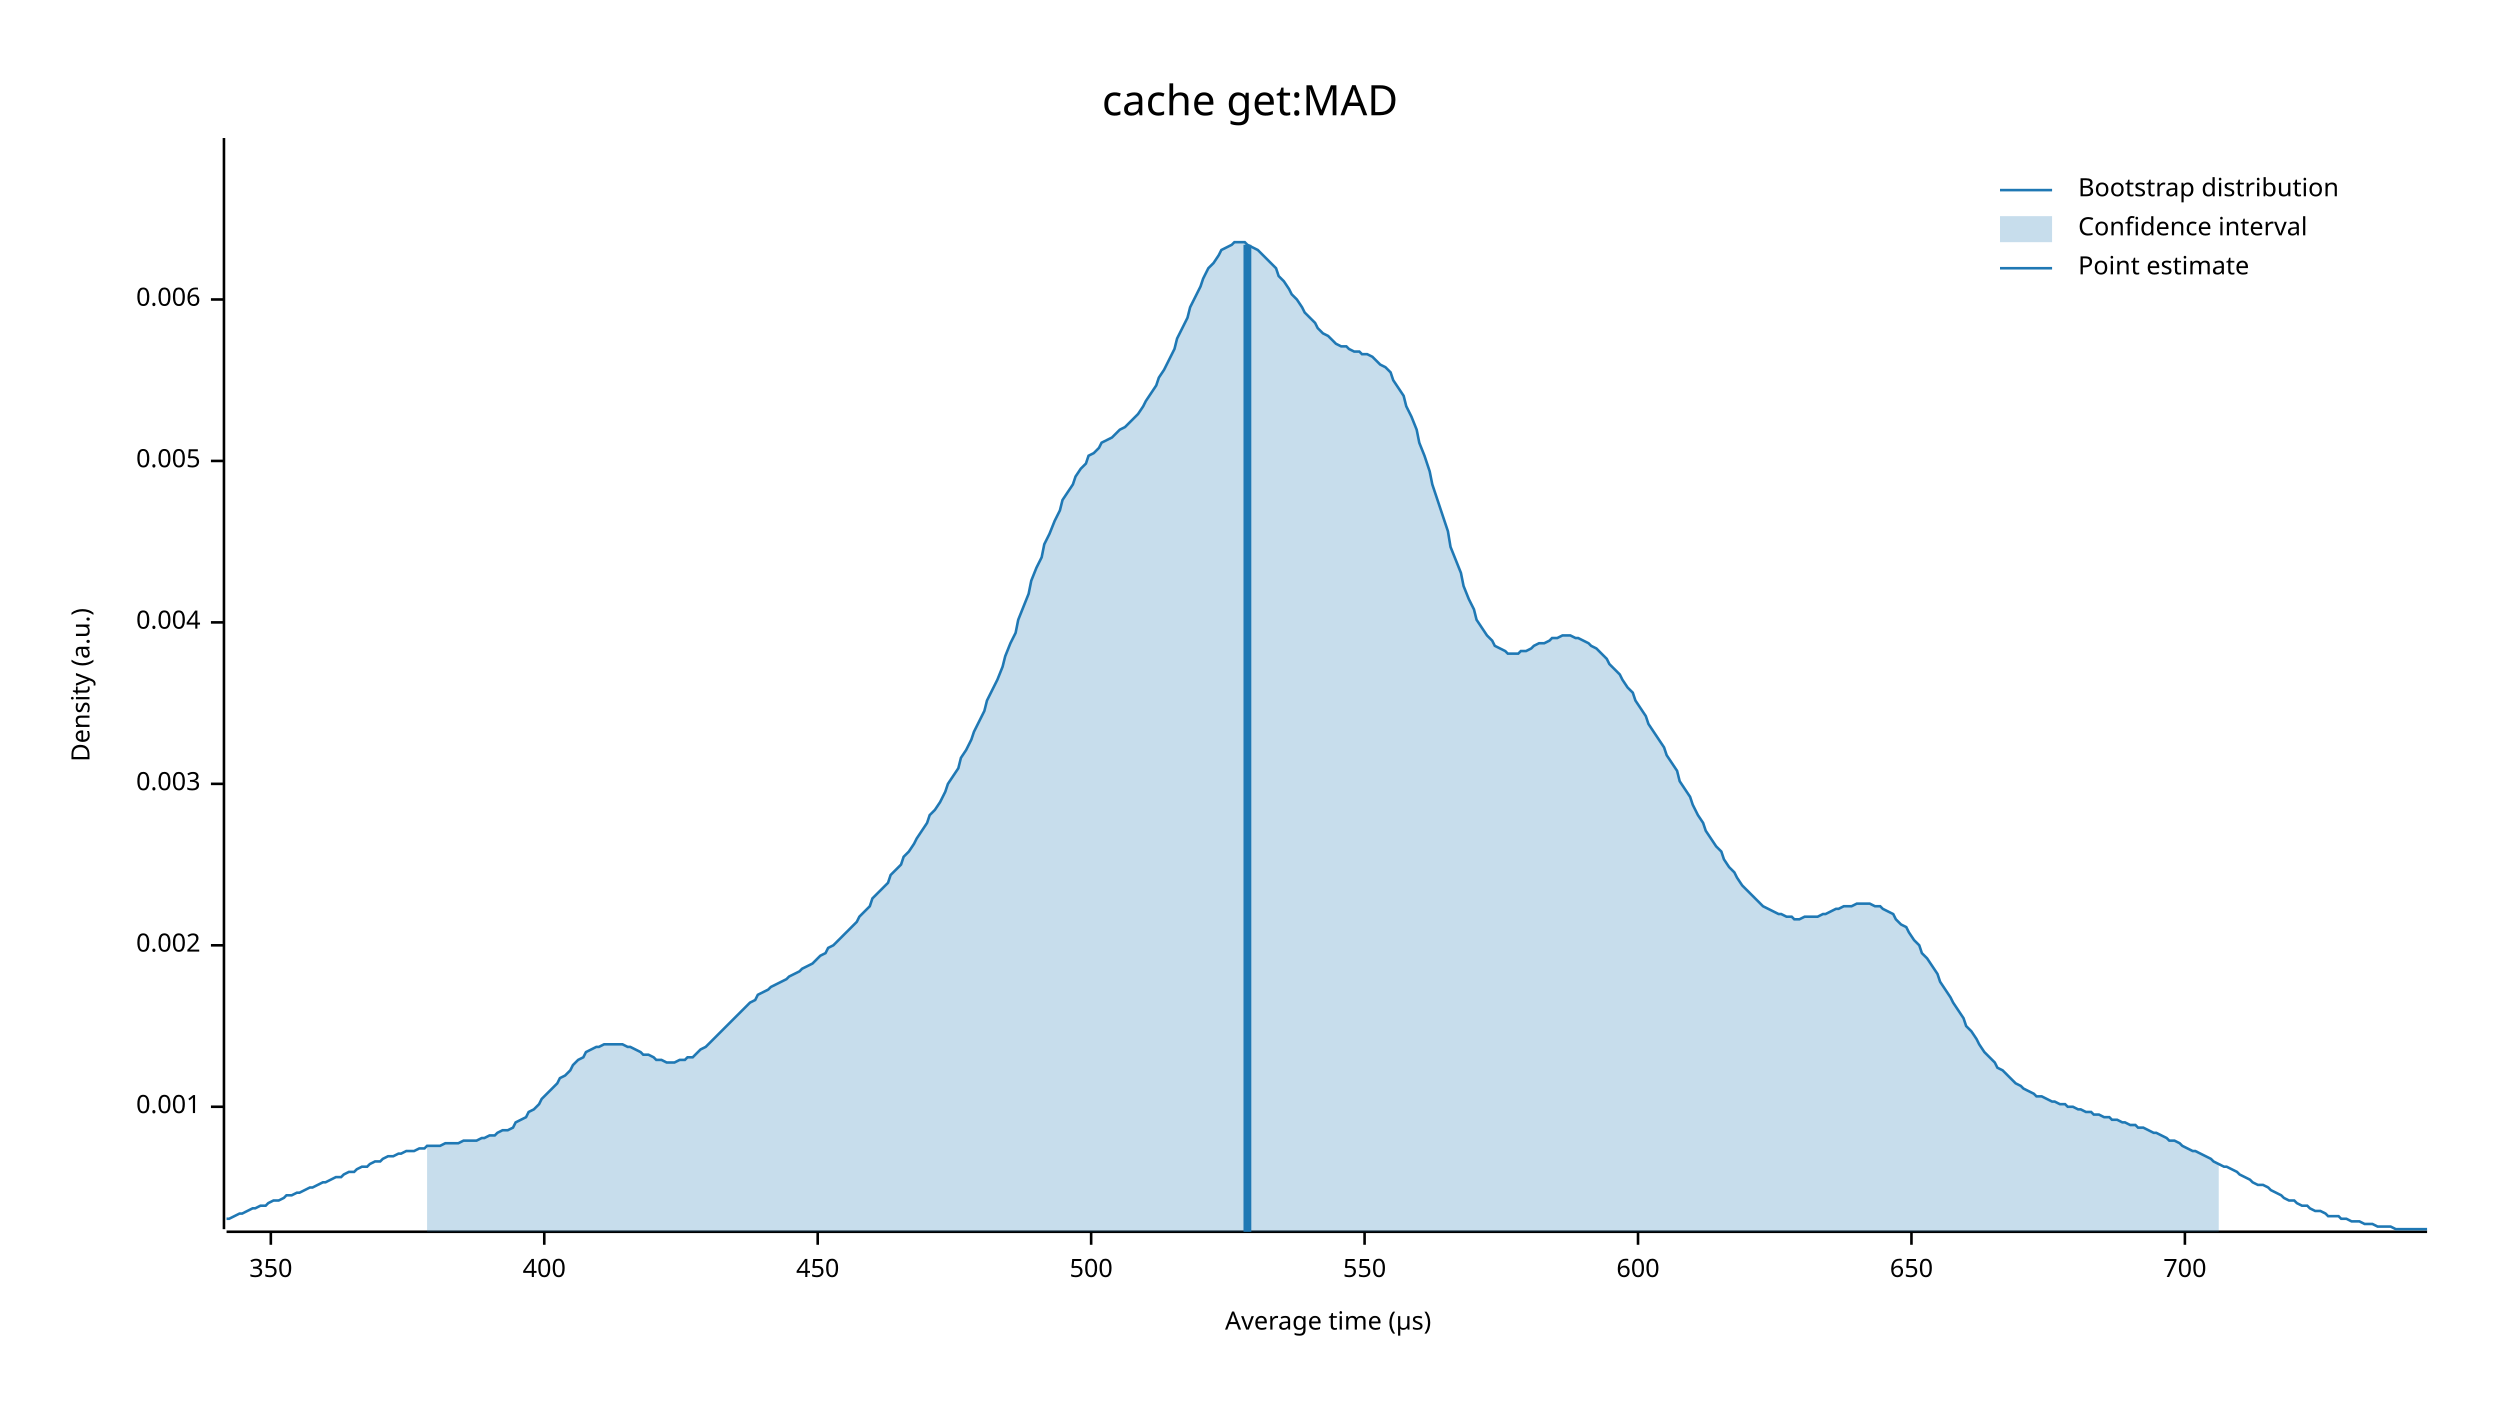
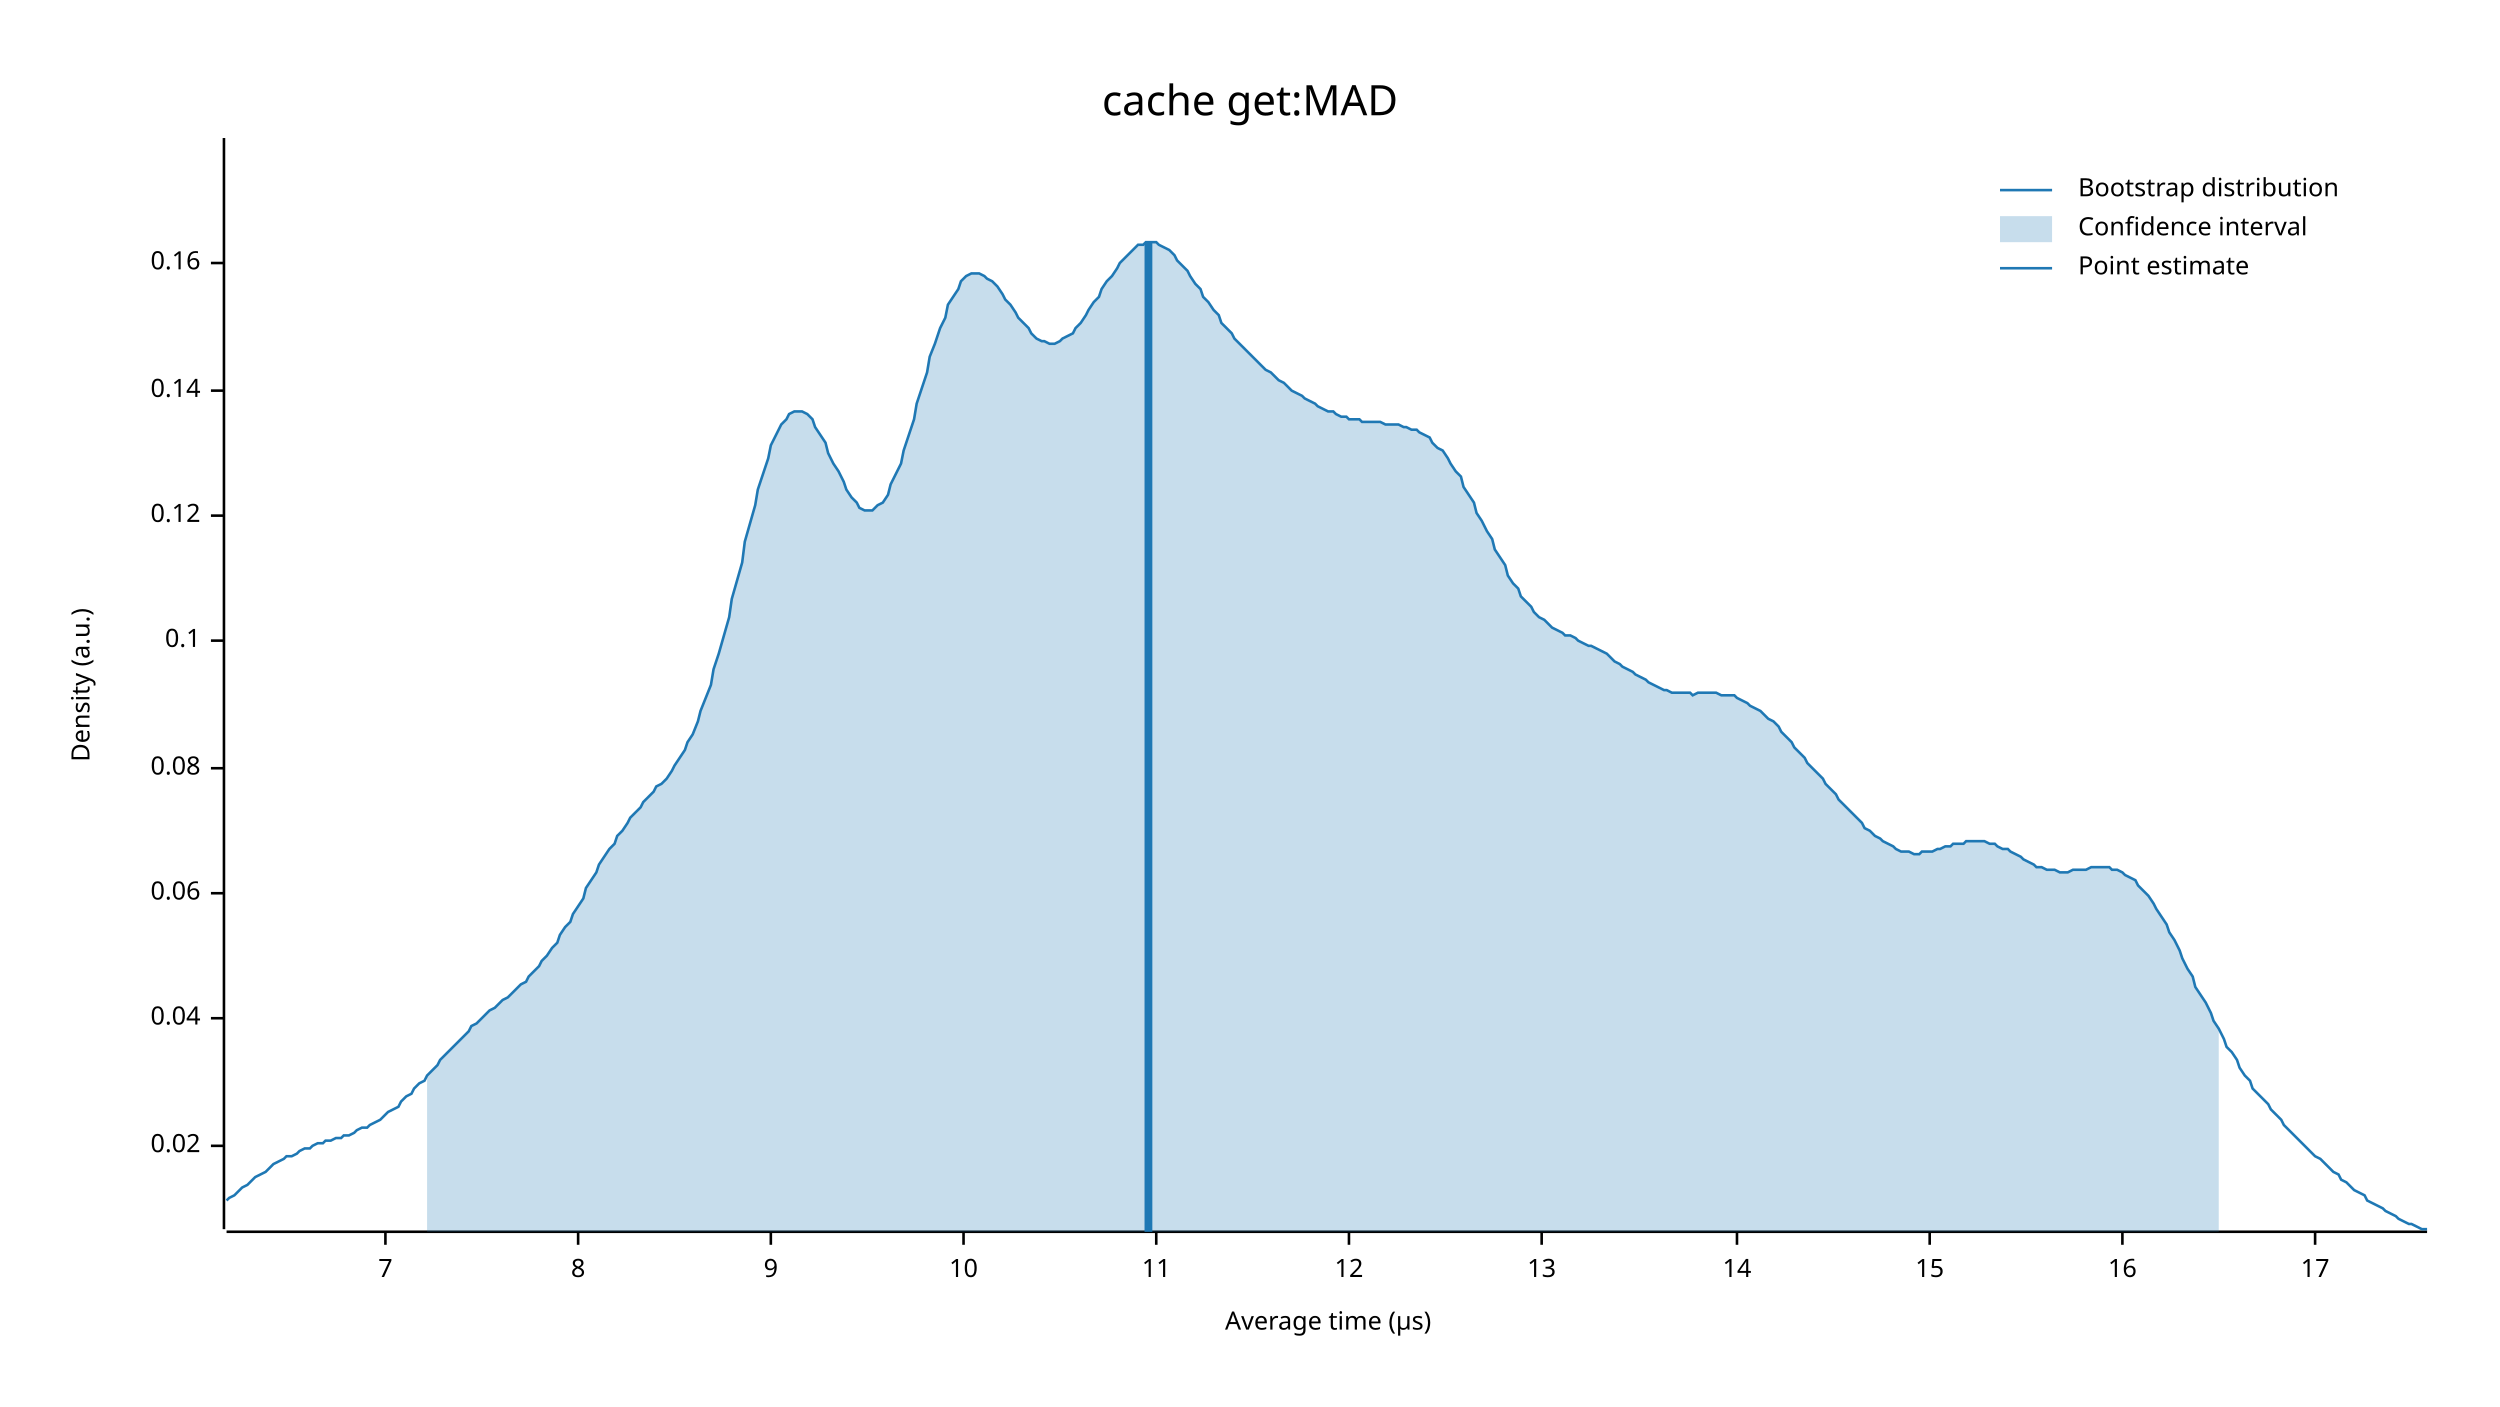
<svg xmlns="http://www.w3.org/2000/svg" width="960" height="540" viewBox="0 0 960 540">
  <text x="480" y="32" dy="0.76em" text-anchor="middle" font-family="sans-serif" font-size="16.129" opacity="1" fill="#000000">
cache get:MAD
</text>
  <text x="27" y="263" dy="0.76em" text-anchor="middle" font-family="sans-serif" font-size="9.677" opacity="1" fill="#000000" transform="rotate(270, 27, 263)">
Density (a.u.)
</text>
  <text x="510" y="513" dy="-0.5ex" text-anchor="middle" font-family="sans-serif" font-size="9.677" opacity="1" fill="#000000">
Average time (µs)
</text>
  <polyline fill="none" opacity="1" stroke="#000000" stroke-width="1" points="86,53 86,472 " />
-   <text x="77" y="425" dy="0.5ex" text-anchor="end" font-family="sans-serif" font-size="9.677" opacity="1" fill="#000000">
- 0.001
+   <text x="77" y="440" dy="0.5ex" text-anchor="end" font-family="sans-serif" font-size="9.677" opacity="1" fill="#000000">
+ 0.02
</text>
-   <polyline fill="none" opacity="1" stroke="#000000" stroke-width="1" points="81,425 86,425 " />
-   <text x="77" y="363" dy="0.5ex" text-anchor="end" font-family="sans-serif" font-size="9.677" opacity="1" fill="#000000">
- 0.002
+   <polyline fill="none" opacity="1" stroke="#000000" stroke-width="1" points="81,440 86,440 " />
+   <text x="77" y="391" dy="0.5ex" text-anchor="end" font-family="sans-serif" font-size="9.677" opacity="1" fill="#000000">
+ 0.04
</text>
-   <polyline fill="none" opacity="1" stroke="#000000" stroke-width="1" points="81,363 86,363 " />
-   <text x="77" y="301" dy="0.5ex" text-anchor="end" font-family="sans-serif" font-size="9.677" opacity="1" fill="#000000">
- 0.003
+   <polyline fill="none" opacity="1" stroke="#000000" stroke-width="1" points="81,391 86,391 " />
+   <text x="77" y="343" dy="0.5ex" text-anchor="end" font-family="sans-serif" font-size="9.677" opacity="1" fill="#000000">
+ 0.06
</text>
-   <polyline fill="none" opacity="1" stroke="#000000" stroke-width="1" points="81,301 86,301 " />
-   <text x="77" y="239" dy="0.5ex" text-anchor="end" font-family="sans-serif" font-size="9.677" opacity="1" fill="#000000">
- 0.004
+   <polyline fill="none" opacity="1" stroke="#000000" stroke-width="1" points="81,343 86,343 " />
+   <text x="77" y="295" dy="0.5ex" text-anchor="end" font-family="sans-serif" font-size="9.677" opacity="1" fill="#000000">
+ 0.08
</text>
-   <polyline fill="none" opacity="1" stroke="#000000" stroke-width="1" points="81,239 86,239 " />
-   <text x="77" y="177" dy="0.5ex" text-anchor="end" font-family="sans-serif" font-size="9.677" opacity="1" fill="#000000">
- 0.005
+   <polyline fill="none" opacity="1" stroke="#000000" stroke-width="1" points="81,295 86,295 " />
+   <text x="77" y="246" dy="0.5ex" text-anchor="end" font-family="sans-serif" font-size="9.677" opacity="1" fill="#000000">
+ 0.1
</text>
-   <polyline fill="none" opacity="1" stroke="#000000" stroke-width="1" points="81,177 86,177 " />
-   <text x="77" y="115" dy="0.5ex" text-anchor="end" font-family="sans-serif" font-size="9.677" opacity="1" fill="#000000">
- 0.006
+   <polyline fill="none" opacity="1" stroke="#000000" stroke-width="1" points="81,246 86,246 " />
+   <text x="77" y="198" dy="0.5ex" text-anchor="end" font-family="sans-serif" font-size="9.677" opacity="1" fill="#000000">
+ 0.12
</text>
-   <polyline fill="none" opacity="1" stroke="#000000" stroke-width="1" points="81,115 86,115 " />
+   <polyline fill="none" opacity="1" stroke="#000000" stroke-width="1" points="81,198 86,198 " />
+   <text x="77" y="150" dy="0.5ex" text-anchor="end" font-family="sans-serif" font-size="9.677" opacity="1" fill="#000000">
+ 0.14
+ </text>
+   <polyline fill="none" opacity="1" stroke="#000000" stroke-width="1" points="81,150 86,150 " />
+   <text x="77" y="101" dy="0.5ex" text-anchor="end" font-family="sans-serif" font-size="9.677" opacity="1" fill="#000000">
+ 0.16
+ </text>
+   <polyline fill="none" opacity="1" stroke="#000000" stroke-width="1" points="81,101 86,101 " />
  <polyline fill="none" opacity="1" stroke="#000000" stroke-width="1" points="87,473 932,473 " />
-   <text x="104" y="483" dy="0.76em" text-anchor="middle" font-family="sans-serif" font-size="9.677" opacity="1" fill="#000000">
- 350
+   <text x="148" y="483" dy="0.76em" text-anchor="middle" font-family="sans-serif" font-size="9.677" opacity="1" fill="#000000">
+ 7
</text>
-   <polyline fill="none" opacity="1" stroke="#000000" stroke-width="1" points="104,473 104,478 " />
-   <text x="209" y="483" dy="0.76em" text-anchor="middle" font-family="sans-serif" font-size="9.677" opacity="1" fill="#000000">
- 400
+   <polyline fill="none" opacity="1" stroke="#000000" stroke-width="1" points="148,473 148,478 " />
+   <text x="222" y="483" dy="0.76em" text-anchor="middle" font-family="sans-serif" font-size="9.677" opacity="1" fill="#000000">
+ 8
</text>
-   <polyline fill="none" opacity="1" stroke="#000000" stroke-width="1" points="209,473 209,478 " />
-   <text x="314" y="483" dy="0.76em" text-anchor="middle" font-family="sans-serif" font-size="9.677" opacity="1" fill="#000000">
- 450
+   <polyline fill="none" opacity="1" stroke="#000000" stroke-width="1" points="222,473 222,478 " />
+   <text x="296" y="483" dy="0.76em" text-anchor="middle" font-family="sans-serif" font-size="9.677" opacity="1" fill="#000000">
+ 9
</text>
-   <polyline fill="none" opacity="1" stroke="#000000" stroke-width="1" points="314,473 314,478 " />
-   <text x="419" y="483" dy="0.76em" text-anchor="middle" font-family="sans-serif" font-size="9.677" opacity="1" fill="#000000">
- 500
+   <polyline fill="none" opacity="1" stroke="#000000" stroke-width="1" points="296,473 296,478 " />
+   <text x="370" y="483" dy="0.76em" text-anchor="middle" font-family="sans-serif" font-size="9.677" opacity="1" fill="#000000">
+ 10
</text>
-   <polyline fill="none" opacity="1" stroke="#000000" stroke-width="1" points="419,473 419,478 " />
-   <text x="524" y="483" dy="0.76em" text-anchor="middle" font-family="sans-serif" font-size="9.677" opacity="1" fill="#000000">
- 550
+   <polyline fill="none" opacity="1" stroke="#000000" stroke-width="1" points="370,473 370,478 " />
+   <text x="444" y="483" dy="0.76em" text-anchor="middle" font-family="sans-serif" font-size="9.677" opacity="1" fill="#000000">
+ 11
</text>
-   <polyline fill="none" opacity="1" stroke="#000000" stroke-width="1" points="524,473 524,478 " />
-   <text x="629" y="483" dy="0.76em" text-anchor="middle" font-family="sans-serif" font-size="9.677" opacity="1" fill="#000000">
- 600
+   <polyline fill="none" opacity="1" stroke="#000000" stroke-width="1" points="444,473 444,478 " />
+   <text x="518" y="483" dy="0.76em" text-anchor="middle" font-family="sans-serif" font-size="9.677" opacity="1" fill="#000000">
+ 12
</text>
-   <polyline fill="none" opacity="1" stroke="#000000" stroke-width="1" points="629,473 629,478 " />
-   <text x="734" y="483" dy="0.76em" text-anchor="middle" font-family="sans-serif" font-size="9.677" opacity="1" fill="#000000">
- 650
+   <polyline fill="none" opacity="1" stroke="#000000" stroke-width="1" points="518,473 518,478 " />
+   <text x="592" y="483" dy="0.76em" text-anchor="middle" font-family="sans-serif" font-size="9.677" opacity="1" fill="#000000">
+ 13
</text>
-   <polyline fill="none" opacity="1" stroke="#000000" stroke-width="1" points="734,473 734,478 " />
-   <text x="839" y="483" dy="0.76em" text-anchor="middle" font-family="sans-serif" font-size="9.677" opacity="1" fill="#000000">
- 700
+   <polyline fill="none" opacity="1" stroke="#000000" stroke-width="1" points="592,473 592,478 " />
+   <text x="667" y="483" dy="0.76em" text-anchor="middle" font-family="sans-serif" font-size="9.677" opacity="1" fill="#000000">
+ 14
</text>
-   <polyline fill="none" opacity="1" stroke="#000000" stroke-width="1" points="839,473 839,478 " />
-   <polyline fill="none" opacity="1" stroke="#1F78B4" stroke-width="1" points="87,468 88,468 90,467 92,466 93,466 95,465 97,464 98,464 100,463 102,463 103,462 105,461 107,461 109,460 110,459 112,459 114,458 115,458 117,457 119,456 120,456 122,455 124,454 125,454 127,453 129,452 131,452 132,451 134,450 136,450 137,449 139,448 141,448 142,447 144,446 146,446 147,445 149,444 151,444 153,443 154,443 156,442 158,442 159,442 161,441 163,441 164,440 166,440 168,440 169,440 171,439 173,439 175,439 176,439 178,438 180,438 181,438 183,438 185,437 186,437 188,436 190,436 191,435 193,434 195,434 197,433 198,431 200,430 202,429 203,427 205,426 207,424 208,422 210,420 212,418 214,416 215,414 217,413 219,411 220,409 222,407 224,406 225,404 227,403 229,402 230,402 232,401 234,401 236,401 237,401 239,401 241,402 242,402 244,403 246,404 247,405 249,405 251,406 252,407 254,407 256,408 258,408 259,408 261,407 263,407 264,406 266,406 268,404 269,403 271,402 273,400 274,399 276,397 278,395 280,393 281,392 283,390 285,388 286,387 288,385 290,384 291,382 293,381 295,380 296,379 298,378 300,377 302,376 303,375 305,374 307,373 308,372 310,371 312,370 313,369 315,367 317,366 318,364 320,363 322,361 324,359 325,358 327,356 329,354 330,352 332,350 334,348 335,345 337,343 339,341 341,339 342,336 344,334 346,332 347,329 349,327 351,324 352,322 354,319 356,316 357,313 359,311 361,308 363,304 364,301 366,298 368,295 369,291 371,288 373,284 374,281 376,277 378,273 379,269 381,265 383,261 385,256 386,252 388,247 390,243 391,238 393,233 395,228 396,223 398,218 400,214 401,209 403,205 405,200 407,196 408,192 410,189 412,186 413,183 415,180 417,178 418,175 420,174 422,172 423,170 425,169 427,168 429,166 430,165 432,164 434,162 435,161 437,159 439,156 440,154 442,151 444,148 445,145 447,142 449,138 451,134 452,130 454,126 456,122 457,118 459,114 461,110 462,107 464,103 466,101 468,98 469,96 471,95 473,94 474,93 476,93 478,93 479,94 481,95 483,96 484,97 486,99 488,101 490,103 491,106 493,108 495,111 496,113 498,115 500,118 501,120 503,122 505,124 506,126 508,128 510,129 512,131 513,132 515,133 517,133 518,134 520,135 522,135 523,136 525,136 527,137 528,138 530,140 532,141 534,143 535,146 537,149 539,152 540,156 542,160 544,165 545,170 547,175 549,181 550,186 552,192 554,198 556,204 557,210 559,215 561,220 562,225 564,230 566,234 567,238 569,241 571,244 573,246 574,248 576,249 578,250 579,251 581,251 583,251 584,250 586,250 588,249 589,248 591,247 593,247 595,246 596,245 598,245 600,244 601,244 603,244 605,245 606,245 608,246 610,247 611,248 613,249 615,251 617,253 618,255 620,257 622,259 623,261 625,264 627,266 628,269 630,272 632,275 633,278 635,281 637,284 639,287 640,290 642,293 644,296 645,300 647,303 649,306 650,309 652,313 654,316 655,319 657,322 659,325 661,327 662,330 664,333 666,335 667,337 669,340 671,342 672,343 674,345 676,347 677,348 679,349 681,350 683,351 684,351 686,352 688,352 689,353 691,353 693,352 694,352 696,352 698,352 700,351 701,351 703,350 705,349 706,349 708,348 710,348 711,348 713,347 715,347 716,347 718,347 720,348 722,348 723,349 725,350 727,351 728,353 730,355 732,356 733,358 735,361 737,363 738,366 740,368 742,371 744,374 745,377 747,380 749,383 750,385 752,388 754,391 755,394 757,396 759,399 760,401 762,404 764,406 766,408 767,410 769,411 771,413 772,414 774,416 776,417 777,418 779,419 781,420 782,421 784,421 786,422 788,423 789,423 791,424 793,424 794,425 796,425 798,426 799,426 801,427 803,427 804,428 806,428 808,429 810,429 811,430 813,430 815,431 816,431 818,432 820,432 821,433 823,433 825,434 827,435 828,435 830,436 832,437 833,438 835,438 837,439 838,440 840,441 842,442 843,442 845,443 847,444 849,445 850,446 852,447 854,448 855,448 857,449 859,450 860,451 862,452 864,453 865,454 867,455 869,455 871,456 872,457 874,458 876,459 877,460 879,461 881,461 882,462 884,463 886,463 887,464 889,465 891,465 893,466 894,467 896,467 898,467 899,468 901,468 903,469 904,469 906,469 908,470 909,470 911,470 913,471 915,471 916,471 918,471 920,472 921,472 923,472 925,472 926,472 928,472 930,472 932,472 " />
-   <polygon opacity="0.25" fill="#1F78B4" points="164,440 166,440 168,440 169,440 171,439 173,439 175,439 176,439 178,438 180,438 181,438 183,438 185,437 186,437 188,436 190,436 191,435 193,434 195,434 197,433 198,431 200,430 202,429 203,427 205,426 207,424 208,422 210,420 212,418 214,416 215,414 217,413 219,411 220,409 222,407 224,406 225,404 227,403 229,402 230,402 232,401 234,401 236,401 237,401 239,401 241,402 242,402 244,403 246,404 247,405 249,405 251,406 252,407 254,407 256,408 258,408 259,408 261,407 263,407 264,406 266,406 268,404 269,403 271,402 273,400 274,399 276,397 278,395 280,393 281,392 283,390 285,388 286,387 288,385 290,384 291,382 293,381 295,380 296,379 298,378 300,377 302,376 303,375 305,374 307,373 308,372 310,371 312,370 313,369 315,367 317,366 318,364 320,363 322,361 324,359 325,358 327,356 329,354 330,352 332,350 334,348 335,345 337,343 339,341 341,339 342,336 344,334 346,332 347,329 349,327 351,324 352,322 354,319 356,316 357,313 359,311 361,308 363,304 364,301 366,298 368,295 369,291 371,288 373,284 374,281 376,277 378,273 379,269 381,265 383,261 385,256 386,252 388,247 390,243 391,238 393,233 395,228 396,223 398,218 400,214 401,209 403,205 405,200 407,196 408,192 410,189 412,186 413,183 415,180 417,178 418,175 420,174 422,172 423,170 425,169 427,168 429,166 430,165 432,164 434,162 435,161 437,159 439,156 440,154 442,151 444,148 445,145 447,142 449,138 451,134 452,130 454,126 456,122 457,118 459,114 461,110 462,107 464,103 466,101 468,98 469,96 471,95 473,94 474,93 476,93 478,93 479,94 481,95 483,96 484,97 486,99 488,101 490,103 491,106 493,108 495,111 496,113 498,115 500,118 501,120 503,122 505,124 506,126 508,128 510,129 512,131 513,132 515,133 517,133 518,134 520,135 522,135 523,136 525,136 527,137 528,138 530,140 532,141 534,143 535,146 537,149 539,152 540,156 542,160 544,165 545,170 547,175 549,181 550,186 552,192 554,198 556,204 557,210 559,215 561,220 562,225 564,230 566,234 567,238 569,241 571,244 573,246 574,248 576,249 578,250 579,251 581,251 583,251 584,250 586,250 588,249 589,248 591,247 593,247 595,246 596,245 598,245 600,244 601,244 603,244 605,245 606,245 608,246 610,247 611,248 613,249 615,251 617,253 618,255 620,257 622,259 623,261 625,264 627,266 628,269 630,272 632,275 633,278 635,281 637,284 639,287 640,290 642,293 644,296 645,300 647,303 649,306 650,309 652,313 654,316 655,319 657,322 659,325 661,327 662,330 664,333 666,335 667,337 669,340 671,342 672,343 674,345 676,347 677,348 679,349 681,350 683,351 684,351 686,352 688,352 689,353 691,353 693,352 694,352 696,352 698,352 700,351 701,351 703,350 705,349 706,349 708,348 710,348 711,348 713,347 715,347 716,347 718,347 720,348 722,348 723,349 725,350 727,351 728,353 730,355 732,356 733,358 735,361 737,363 738,366 740,368 742,371 744,374 745,377 747,380 749,383 750,385 752,388 754,391 755,394 757,396 759,399 760,401 762,404 764,406 766,408 767,410 769,411 771,413 772,414 774,416 776,417 777,418 779,419 781,420 782,421 784,421 786,422 788,423 789,423 791,424 793,424 794,425 796,425 798,426 799,426 801,427 803,427 804,428 806,428 808,429 810,429 811,430 813,430 815,431 816,431 818,432 820,432 821,433 823,433 825,434 827,435 828,435 830,436 832,437 833,438 835,438 837,439 838,440 840,441 842,442 843,442 845,443 847,444 849,445 850,446 852,447 852,473 164,473 " />
-   <polyline fill="none" opacity="1" stroke="#1F78B4" stroke-width="3" points="479,473 479,94 " />
+   <polyline fill="none" opacity="1" stroke="#000000" stroke-width="1" points="667,473 667,478 " />
+   <text x="741" y="483" dy="0.76em" text-anchor="middle" font-family="sans-serif" font-size="9.677" opacity="1" fill="#000000">
+ 15
+ </text>
+   <polyline fill="none" opacity="1" stroke="#000000" stroke-width="1" points="741,473 741,478 " />
+   <text x="815" y="483" dy="0.76em" text-anchor="middle" font-family="sans-serif" font-size="9.677" opacity="1" fill="#000000">
+ 16
+ </text>
+   <polyline fill="none" opacity="1" stroke="#000000" stroke-width="1" points="815,473 815,478 " />
+   <text x="889" y="483" dy="0.76em" text-anchor="middle" font-family="sans-serif" font-size="9.677" opacity="1" fill="#000000">
+ 17
+ </text>
+   <polyline fill="none" opacity="1" stroke="#000000" stroke-width="1" points="889,473 889,478 " />
+   <polyline fill="none" opacity="1" stroke="#1F78B4" stroke-width="1" points="87,461 88,460 90,459 92,457 93,456 95,455 97,453 98,452 100,451 102,450 103,449 105,447 107,446 109,445 110,444 112,444 114,443 115,442 117,441 119,441 120,440 122,439 124,439 125,438 127,438 129,437 131,437 132,436 134,436 136,435 137,434 139,433 141,433 142,432 144,431 146,430 147,429 149,427 151,426 153,425 154,423 156,421 158,420 159,418 161,416 163,415 164,413 166,411 168,409 169,407 171,405 173,403 175,401 176,400 178,398 180,396 181,394 183,393 185,391 186,390 188,388 190,387 191,386 193,384 195,383 197,381 198,380 200,378 202,377 203,375 205,373 207,371 208,369 210,367 212,364 214,362 215,359 217,356 219,354 220,351 222,348 224,345 225,341 227,338 229,335 230,332 232,329 234,326 236,324 237,321 239,319 241,316 242,314 244,312 246,310 247,308 249,306 251,304 252,302 254,301 256,299 258,296 259,294 261,291 263,288 264,285 266,282 268,277 269,273 271,268 273,263 274,257 276,251 278,244 280,237 281,230 283,223 285,216 286,208 288,201 290,194 291,188 293,182 295,176 296,171 298,167 300,163 302,161 303,159 305,158 307,158 308,158 310,159 312,161 313,164 315,167 317,170 318,174 320,178 322,181 324,185 325,188 327,191 329,193 330,195 332,196 334,196 335,196 337,194 339,193 341,190 342,186 344,182 346,178 347,173 349,167 351,161 352,155 354,149 356,143 357,137 359,132 361,126 363,122 364,117 366,114 368,111 369,108 371,106 373,105 374,105 376,105 378,106 379,107 381,108 383,110 385,113 386,115 388,117 390,120 391,122 393,124 395,126 396,128 398,130 400,131 401,131 403,132 405,132 407,131 408,130 410,129 412,128 413,126 415,124 417,121 418,119 420,116 422,114 423,111 425,108 427,106 429,103 430,101 432,99 434,97 435,96 437,94 439,94 440,93 442,93 444,93 445,94 447,95 449,96 451,98 452,100 454,102 456,104 457,106 459,109 461,111 462,114 464,116 466,119 468,121 469,124 471,126 473,128 474,130 476,132 478,134 479,135 481,137 483,139 484,140 486,142 488,143 490,145 491,146 493,147 495,149 496,150 498,151 500,152 501,153 503,154 505,155 506,156 508,157 510,158 512,158 513,159 515,160 517,160 518,161 520,161 522,161 523,162 525,162 527,162 528,162 530,162 532,163 534,163 535,163 537,163 539,164 540,164 542,165 544,165 545,166 547,167 549,168 550,170 552,172 554,173 556,176 557,178 559,181 561,183 562,187 564,190 566,193 567,197 569,200 571,204 573,207 574,211 576,214 578,217 579,221 581,224 583,226 584,229 586,231 588,233 589,235 591,237 593,238 595,240 596,241 598,242 600,243 601,244 603,244 605,245 606,246 608,247 610,248 611,248 613,249 615,250 617,251 618,252 620,254 622,255 623,256 625,257 627,258 628,259 630,260 632,261 633,262 635,263 637,264 639,265 640,265 642,266 644,266 645,266 647,266 649,266 650,267 652,266 654,266 655,266 657,266 659,266 661,267 662,267 664,267 666,267 667,268 669,269 671,270 672,271 674,272 676,273 677,274 679,276 681,277 683,279 684,281 686,283 688,285 689,287 691,289 693,291 694,293 696,295 698,297 700,299 701,301 703,303 705,305 706,307 708,309 710,311 711,312 713,314 715,316 716,318 718,319 720,321 722,322 723,323 725,324 727,325 728,326 730,327 732,327 733,327 735,328 737,328 738,327 740,327 742,327 744,326 745,326 747,325 749,325 750,324 752,324 754,324 755,323 757,323 759,323 760,323 762,323 764,324 766,324 767,325 769,326 771,326 772,327 774,328 776,329 777,330 779,331 781,332 782,333 784,333 786,334 788,334 789,334 791,335 793,335 794,335 796,334 798,334 799,334 801,334 803,333 804,333 806,333 808,333 810,333 811,334 813,334 815,335 816,336 818,337 820,338 821,340 823,342 825,344 827,347 828,349 830,352 832,355 833,358 835,361 837,365 838,368 840,372 842,375 843,379 845,382 847,385 849,389 850,392 852,395 854,399 855,402 857,404 859,407 860,410 862,413 864,415 865,418 867,420 869,422 871,424 872,426 874,428 876,430 877,432 879,434 881,436 882,437 884,439 886,441 887,442 889,444 891,445 893,447 894,448 896,450 898,451 899,453 901,454 903,456 904,457 906,458 908,459 909,461 911,462 913,463 915,464 916,465 918,466 920,467 921,468 923,469 925,470 926,470 928,471 930,472 932,472 " />
+   <polygon opacity="0.25" fill="#1F78B4" points="164,413 166,411 168,409 169,407 171,405 173,403 175,401 176,400 178,398 180,396 181,394 183,393 185,391 186,390 188,388 190,387 191,386 193,384 195,383 197,381 198,380 200,378 202,377 203,375 205,373 207,371 208,369 210,367 212,364 214,362 215,359 217,356 219,354 220,351 222,348 224,345 225,341 227,338 229,335 230,332 232,329 234,326 236,324 237,321 239,319 241,316 242,314 244,312 246,310 247,308 249,306 251,304 252,302 254,301 256,299 258,296 259,294 261,291 263,288 264,285 266,282 268,277 269,273 271,268 273,263 274,257 276,251 278,244 280,237 281,230 283,223 285,216 286,208 288,201 290,194 291,188 293,182 295,176 296,171 298,167 300,163 302,161 303,159 305,158 307,158 308,158 310,159 312,161 313,164 315,167 317,170 318,174 320,178 322,181 324,185 325,188 327,191 329,193 330,195 332,196 334,196 335,196 337,194 339,193 341,190 342,186 344,182 346,178 347,173 349,167 351,161 352,155 354,149 356,143 357,137 359,132 361,126 363,122 364,117 366,114 368,111 369,108 371,106 373,105 374,105 376,105 378,106 379,107 381,108 383,110 385,113 386,115 388,117 390,120 391,122 393,124 395,126 396,128 398,130 400,131 401,131 403,132 405,132 407,131 408,130 410,129 412,128 413,126 415,124 417,121 418,119 420,116 422,114 423,111 425,108 427,106 429,103 430,101 432,99 434,97 435,96 437,94 439,94 440,93 442,93 444,93 445,94 447,95 449,96 451,98 452,100 454,102 456,104 457,106 459,109 461,111 462,114 464,116 466,119 468,121 469,124 471,126 473,128 474,130 476,132 478,134 479,135 481,137 483,139 484,140 486,142 488,143 490,145 491,146 493,147 495,149 496,150 498,151 500,152 501,153 503,154 505,155 506,156 508,157 510,158 512,158 513,159 515,160 517,160 518,161 520,161 522,161 523,162 525,162 527,162 528,162 530,162 532,163 534,163 535,163 537,163 539,164 540,164 542,165 544,165 545,166 547,167 549,168 550,170 552,172 554,173 556,176 557,178 559,181 561,183 562,187 564,190 566,193 567,197 569,200 571,204 573,207 574,211 576,214 578,217 579,221 581,224 583,226 584,229 586,231 588,233 589,235 591,237 593,238 595,240 596,241 598,242 600,243 601,244 603,244 605,245 606,246 608,247 610,248 611,248 613,249 615,250 617,251 618,252 620,254 622,255 623,256 625,257 627,258 628,259 630,260 632,261 633,262 635,263 637,264 639,265 640,265 642,266 644,266 645,266 647,266 649,266 650,267 652,266 654,266 655,266 657,266 659,266 661,267 662,267 664,267 666,267 667,268 669,269 671,270 672,271 674,272 676,273 677,274 679,276 681,277 683,279 684,281 686,283 688,285 689,287 691,289 693,291 694,293 696,295 698,297 700,299 701,301 703,303 705,305 706,307 708,309 710,311 711,312 713,314 715,316 716,318 718,319 720,321 722,322 723,323 725,324 727,325 728,326 730,327 732,327 733,327 735,328 737,328 738,327 740,327 742,327 744,326 745,326 747,325 749,325 750,324 752,324 754,324 755,323 757,323 759,323 760,323 762,323 764,324 766,324 767,325 769,326 771,326 772,327 774,328 776,329 777,330 779,331 781,332 782,333 784,333 786,334 788,334 789,334 791,335 793,335 794,335 796,334 798,334 799,334 801,334 803,333 804,333 806,333 808,333 810,333 811,334 813,334 815,335 816,336 818,337 820,338 821,340 823,342 825,344 827,347 828,349 830,352 832,355 833,358 835,361 837,365 838,368 840,372 842,375 843,379 845,382 847,385 849,389 850,392 852,395 852,473 164,473 " />
+   <polyline fill="none" opacity="1" stroke="#1F78B4" stroke-width="3" points="441,473 441,93 " />
  <text x="798" y="68" dy="0.76em" text-anchor="start" font-family="sans-serif" font-size="9.677" opacity="1" fill="#000000">
Bootstrap distribution
</text>
  <text x="798" y="83" dy="0.76em" text-anchor="start" font-family="sans-serif" font-size="9.677" opacity="1" fill="#000000">
Confidence interval
</text>
  <text x="798" y="98" dy="0.76em" text-anchor="start" font-family="sans-serif" font-size="9.677" opacity="1" fill="#000000">
Point estimate
</text>
  <polyline fill="none" opacity="1" stroke="#1F78B4" stroke-width="1" points="768,73 788,73 " />
  <rect x="768" y="83" width="20" height="10" opacity="0.25" fill="#1F78B4" stroke="none" />
  <polyline fill="none" opacity="1" stroke="#1F78B4" stroke-width="1" points="768,103 788,103 " />
</svg>
